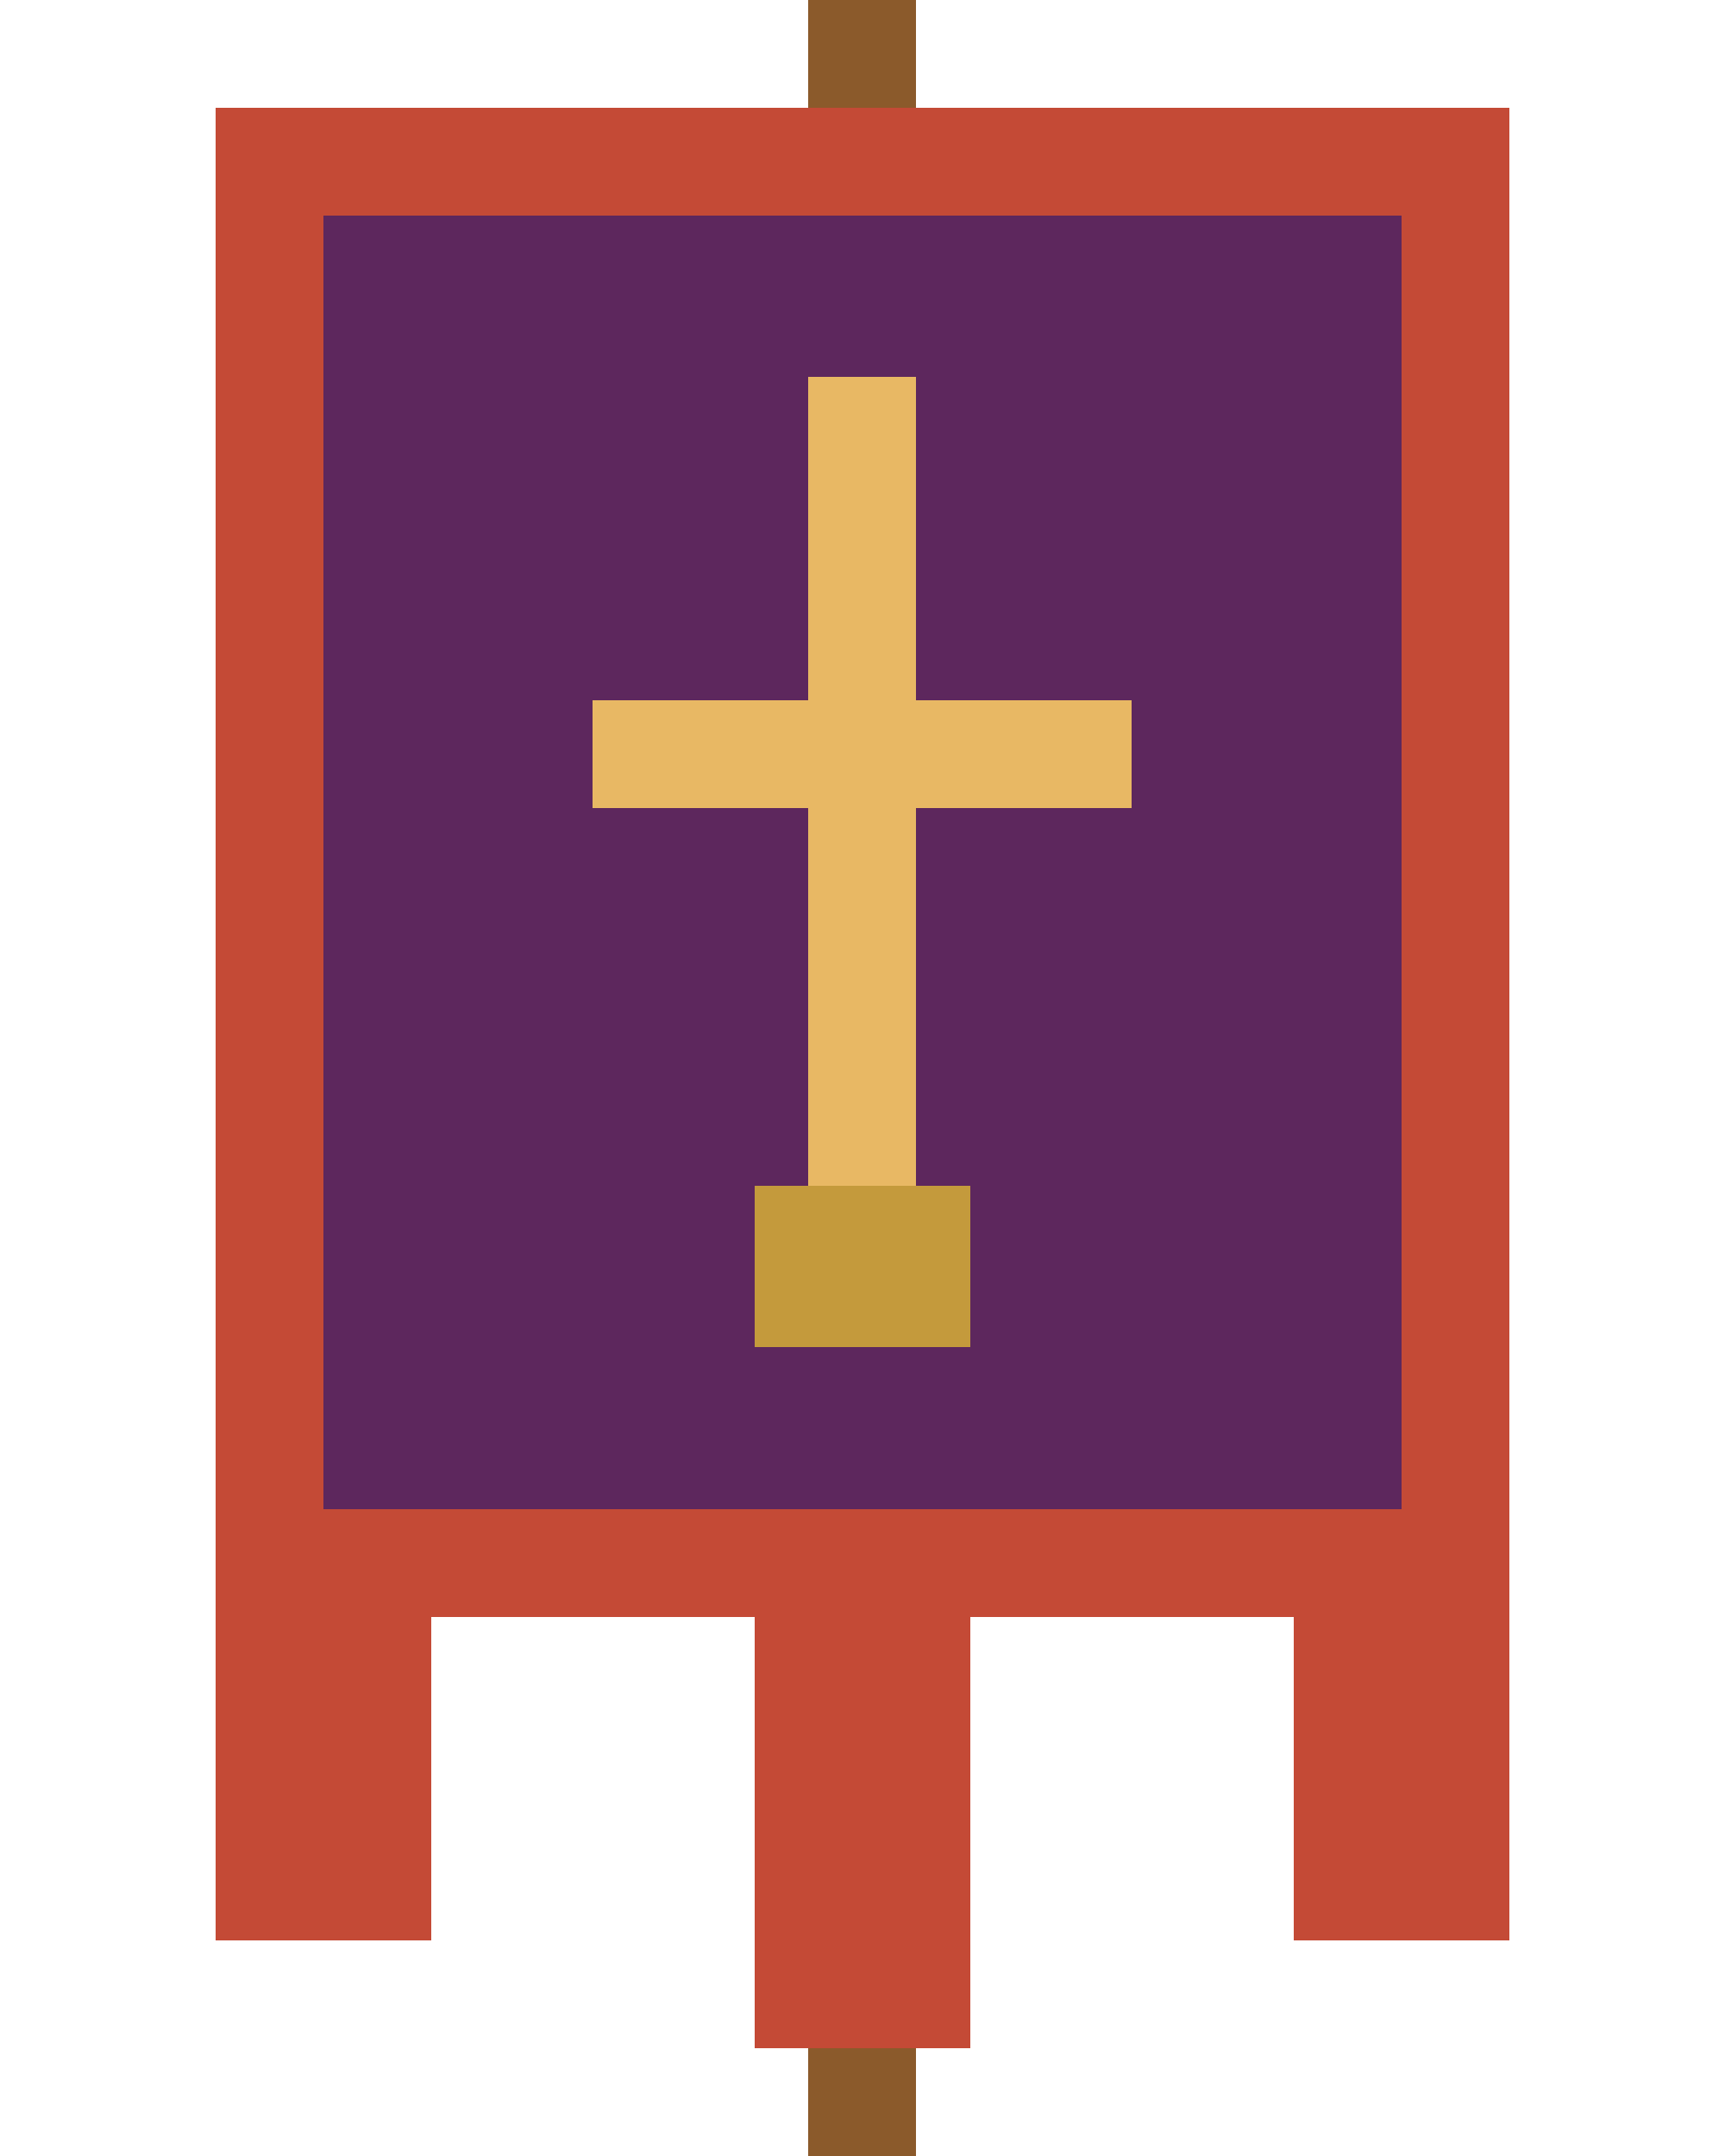
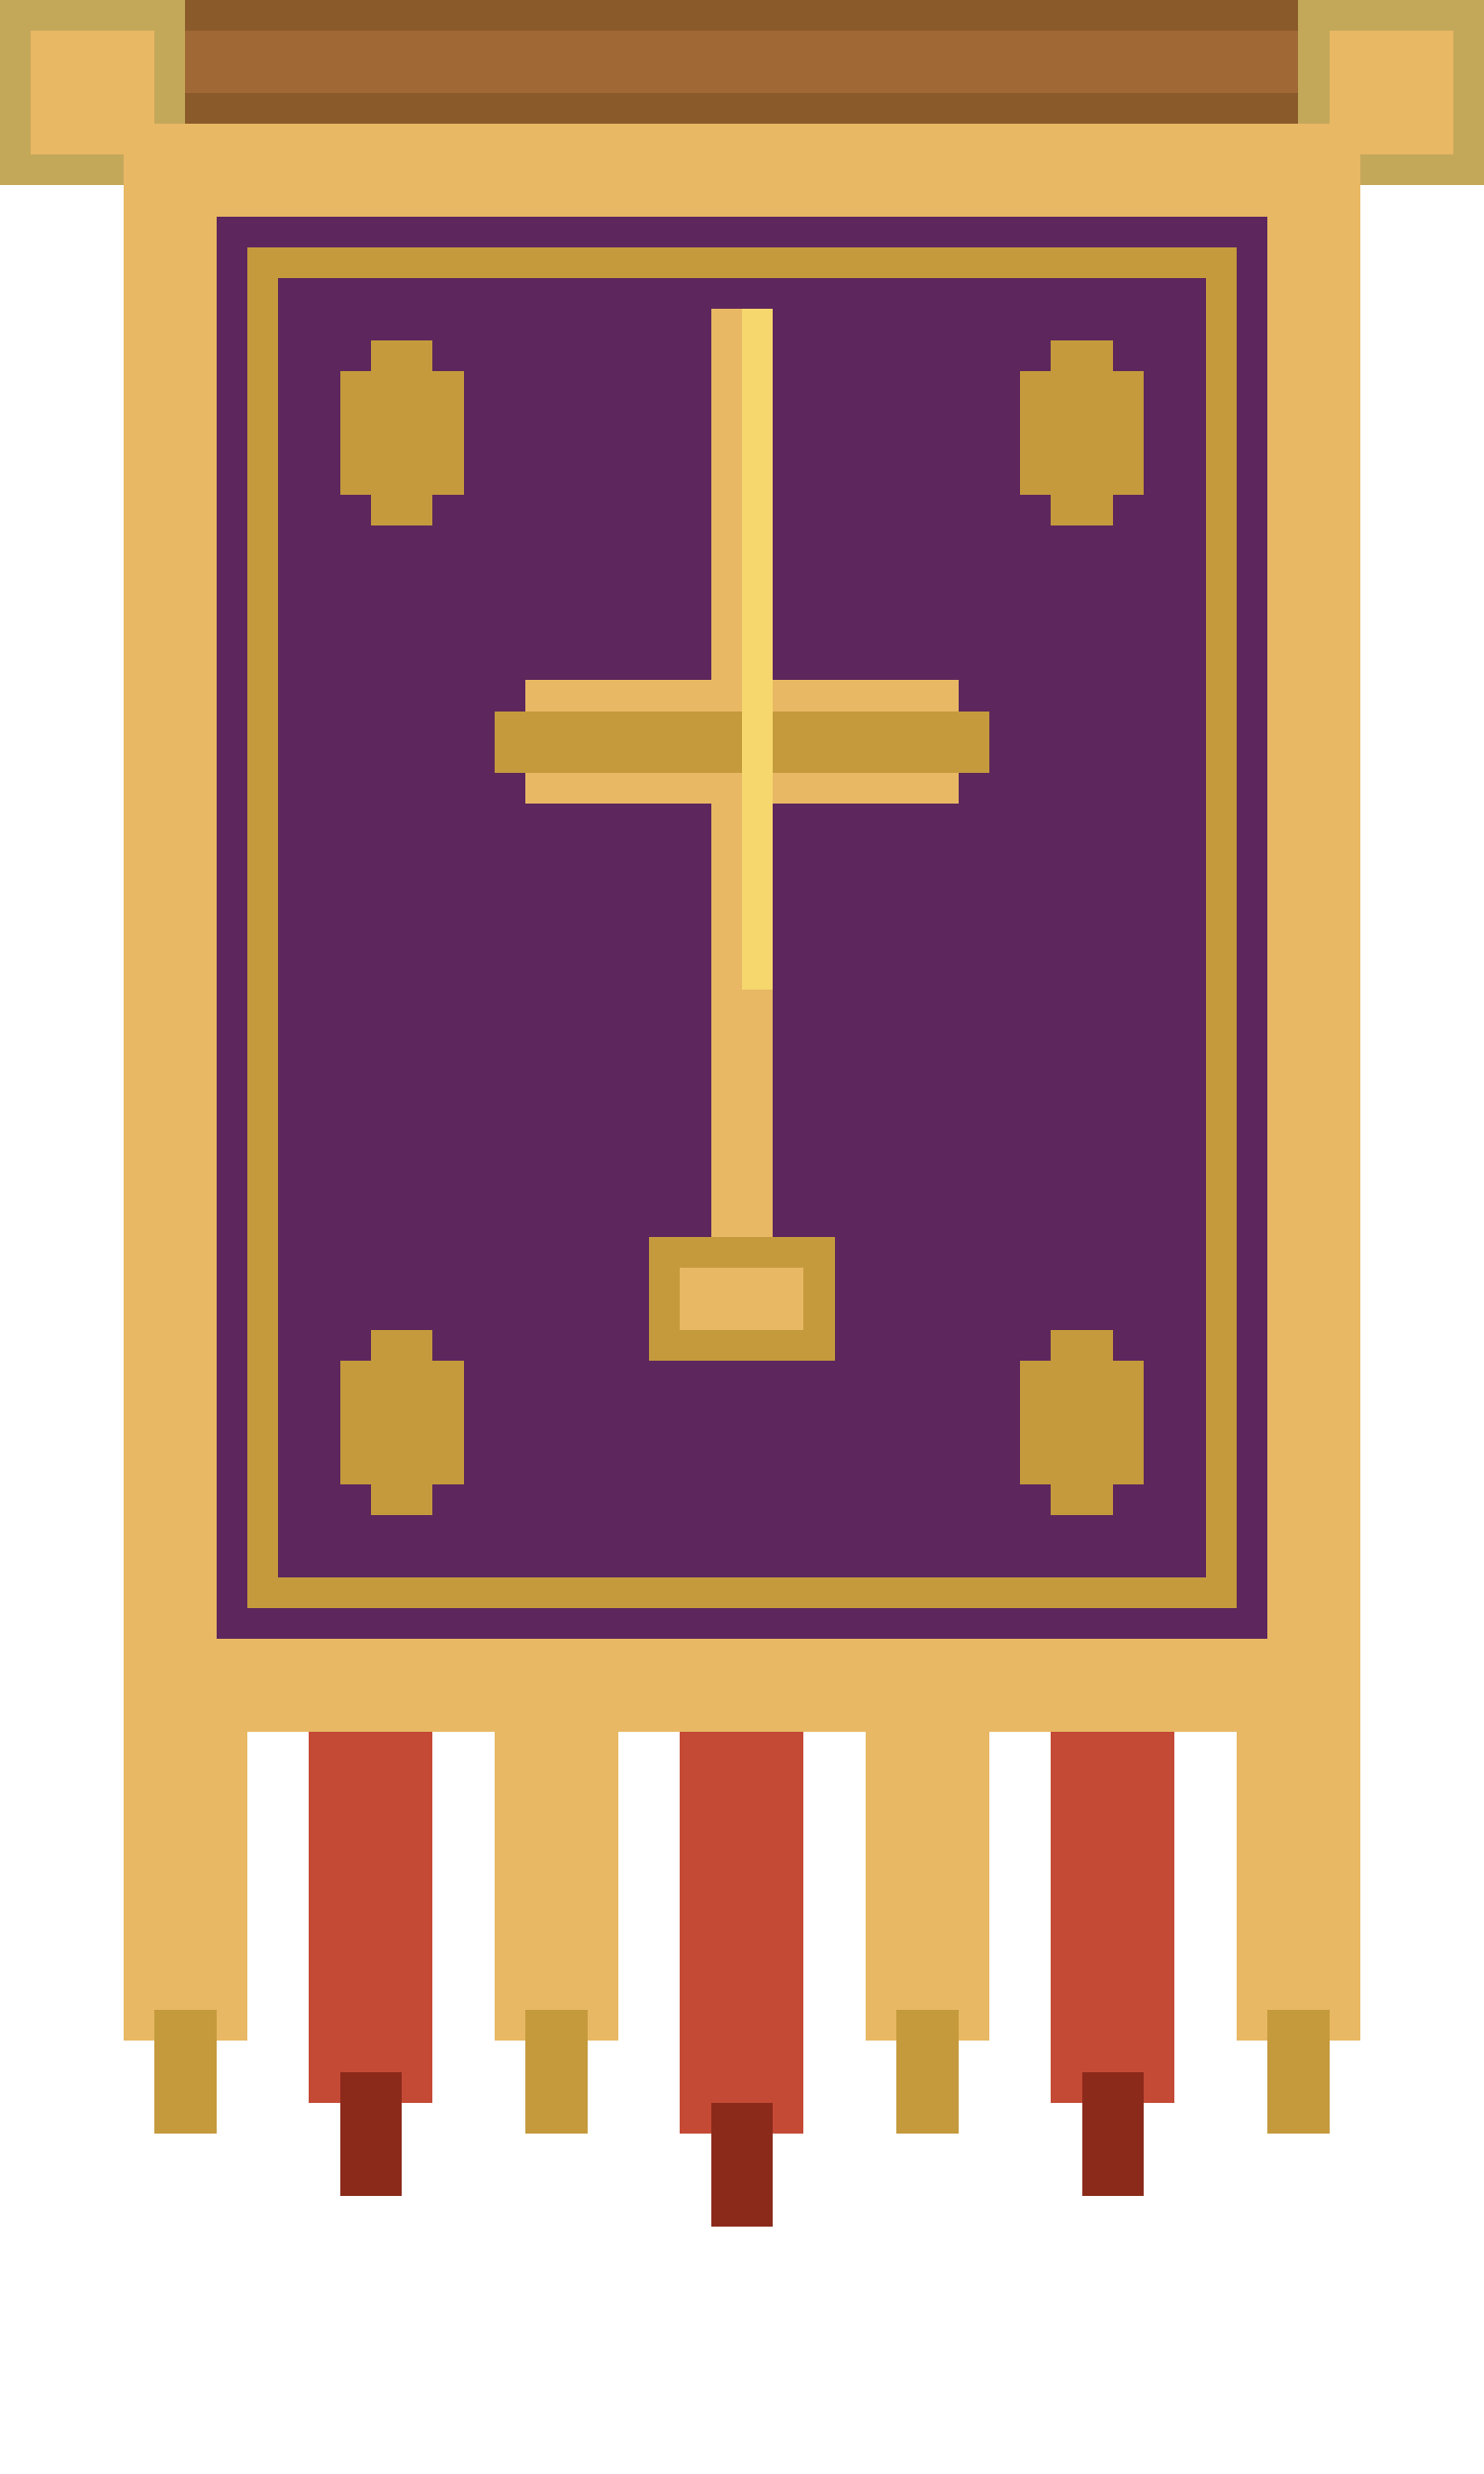
- <svg xmlns="http://www.w3.org/2000/svg" viewBox="0 0 32 40" shape-rendering="crispEdges">
-   <rect x="15" y="0" width="2" height="40" fill="#8b5a2b" />
-   <rect x="4" y="2" width="24" height="28" fill="#5d275d" />
-   <rect x="4" y="2" width="24" height="2" fill="#c44a36" />
-   <rect x="4" y="28" width="24" height="2" fill="#c44a36" />
-   <rect x="4" y="2" width="2" height="28" fill="#c44a36" />
-   <rect x="26" y="2" width="2" height="28" fill="#c44a36" />
-   <rect x="15" y="7" width="2" height="16" fill="#e8b864" />
-   <rect x="11" y="13" width="10" height="2" fill="#e8b864" />
-   <rect x="14" y="22" width="4" height="3" fill="#c49a3c" />
-   <rect x="4" y="30" width="4" height="6" fill="#c44a36" />
-   <rect x="14" y="30" width="4" height="8" fill="#c44a36" />
-   <rect x="24" y="30" width="4" height="6" fill="#c44a36" />
+ <svg xmlns="http://www.w3.org/2000/svg" viewBox="0 0 48 80" shape-rendering="crispEdges">
+   <rect x="0" y="0" width="48" height="4" fill="#8b5a2b" />
+   <rect x="0" y="1" width="48" height="2" fill="#a06835" />
+   <rect x="0" y="0" width="6" height="6" fill="#c4a85a" />
+   <rect x="1" y="1" width="4" height="4" fill="#e8b864" />
+   <rect x="42" y="0" width="6" height="6" fill="#c4a85a" />
+   <rect x="43" y="1" width="4" height="4" fill="#e8b864" />
+   <rect x="4" y="4" width="40" height="52" fill="#5d275d" />
+   <rect x="4" y="4" width="40" height="3" fill="#e8b864" />
+   <rect x="4" y="4" width="3" height="52" fill="#e8b864" />
+   <rect x="41" y="4" width="3" height="52" fill="#e8b864" />
+   <rect x="4" y="53" width="40" height="3" fill="#e8b864" />
+   <rect x="8" y="8" width="32" height="1" fill="#c49a3c" />
+   <rect x="8" y="8" width="1" height="44" fill="#c49a3c" />
+   <rect x="39" y="8" width="1" height="44" fill="#c49a3c" />
+   <rect x="8" y="51" width="32" height="1" fill="#c49a3c" />
+   <rect x="23" y="10" width="2" height="32" fill="#e8b864" />
+   <rect x="17" y="22" width="14" height="4" fill="#e8b864" />
+   <rect x="16" y="23" width="16" height="2" fill="#c49a3c" />
+   <rect x="21" y="40" width="6" height="4" fill="#c49a3c" />
+   <rect x="22" y="41" width="4" height="2" fill="#e8b864" />
+   <rect x="24" y="10" width="1" height="22" fill="#f5d76e" />
+   <rect x="11" y="12" width="4" height="4" fill="#c49a3c" />
+   <rect x="12" y="11" width="2" height="6" fill="#c49a3c" />
+   <rect x="33" y="12" width="4" height="4" fill="#c49a3c" />
+   <rect x="34" y="11" width="2" height="6" fill="#c49a3c" />
+   <rect x="11" y="44" width="4" height="4" fill="#c49a3c" />
+   <rect x="12" y="43" width="2" height="6" fill="#c49a3c" />
+   <rect x="33" y="44" width="4" height="4" fill="#c49a3c" />
+   <rect x="34" y="43" width="2" height="6" fill="#c49a3c" />
+   <rect x="4" y="56" width="4" height="10" fill="#e8b864" />
+   <rect x="5" y="65" width="2" height="4" fill="#c49a3c" />
+   <rect x="10" y="56" width="4" height="12" fill="#c44a36" />
+   <rect x="11" y="67" width="2" height="4" fill="#8b2a1a" />
+   <rect x="16" y="56" width="4" height="10" fill="#e8b864" />
+   <rect x="17" y="65" width="2" height="4" fill="#c49a3c" />
+   <rect x="22" y="56" width="4" height="13" fill="#c44a36" />
+   <rect x="23" y="68" width="2" height="4" fill="#8b2a1a" />
+   <rect x="28" y="56" width="4" height="10" fill="#e8b864" />
+   <rect x="29" y="65" width="2" height="4" fill="#c49a3c" />
+   <rect x="34" y="56" width="4" height="12" fill="#c44a36" />
+   <rect x="35" y="67" width="2" height="4" fill="#8b2a1a" />
+   <rect x="40" y="56" width="4" height="10" fill="#e8b864" />
+   <rect x="41" y="65" width="2" height="4" fill="#c49a3c" />
</svg>
